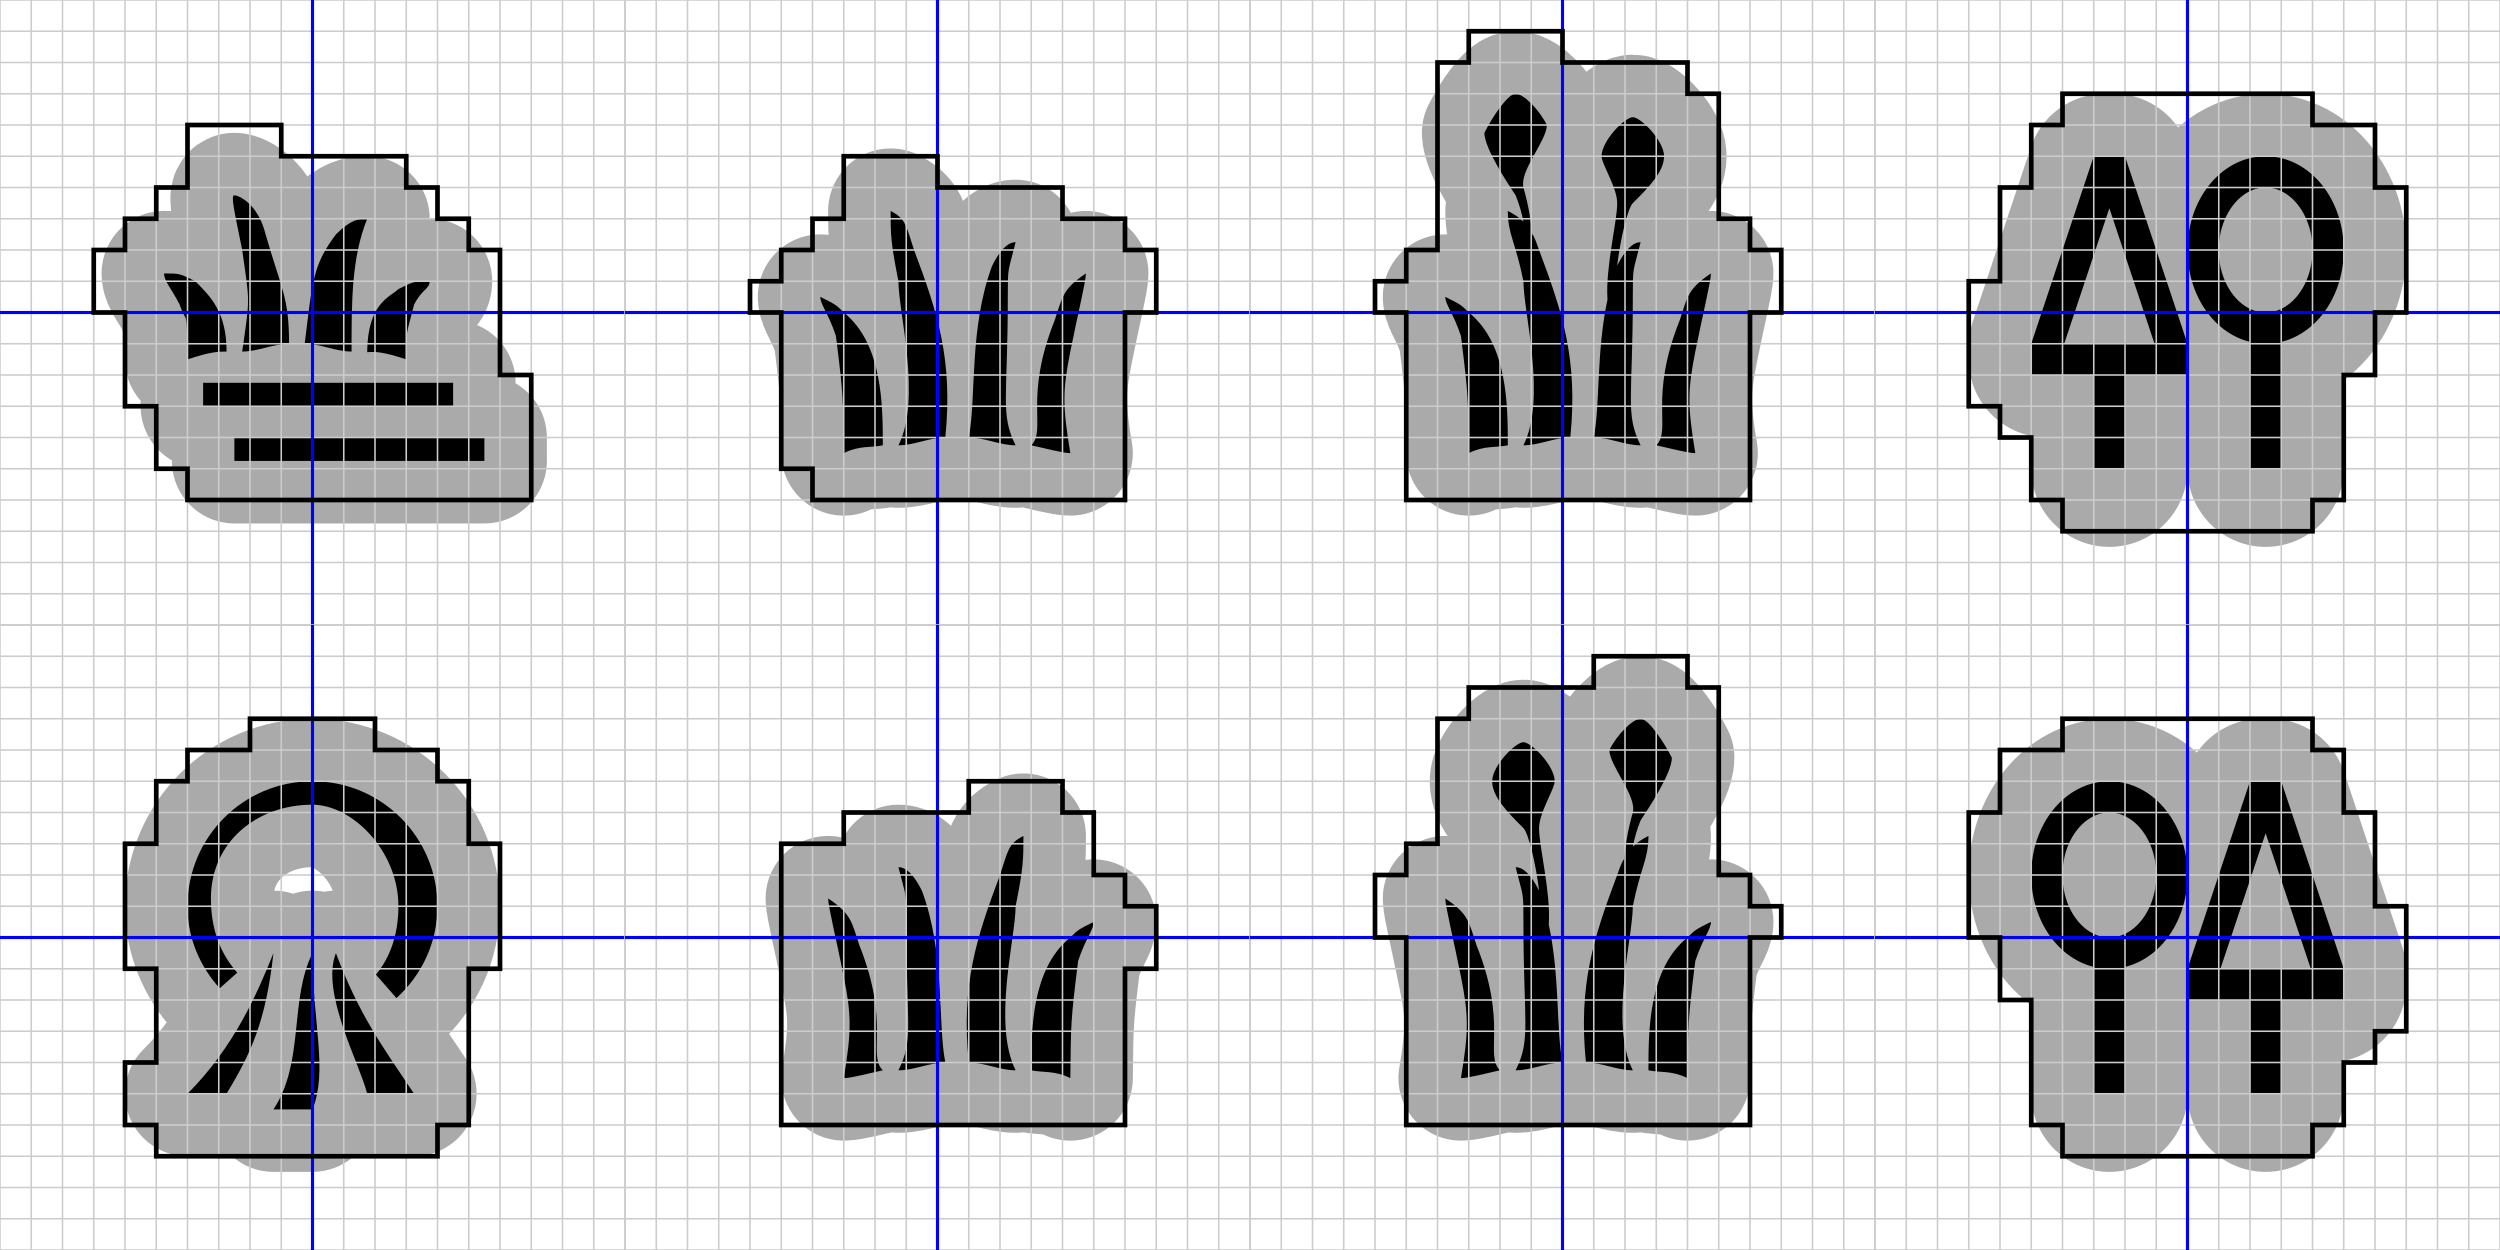
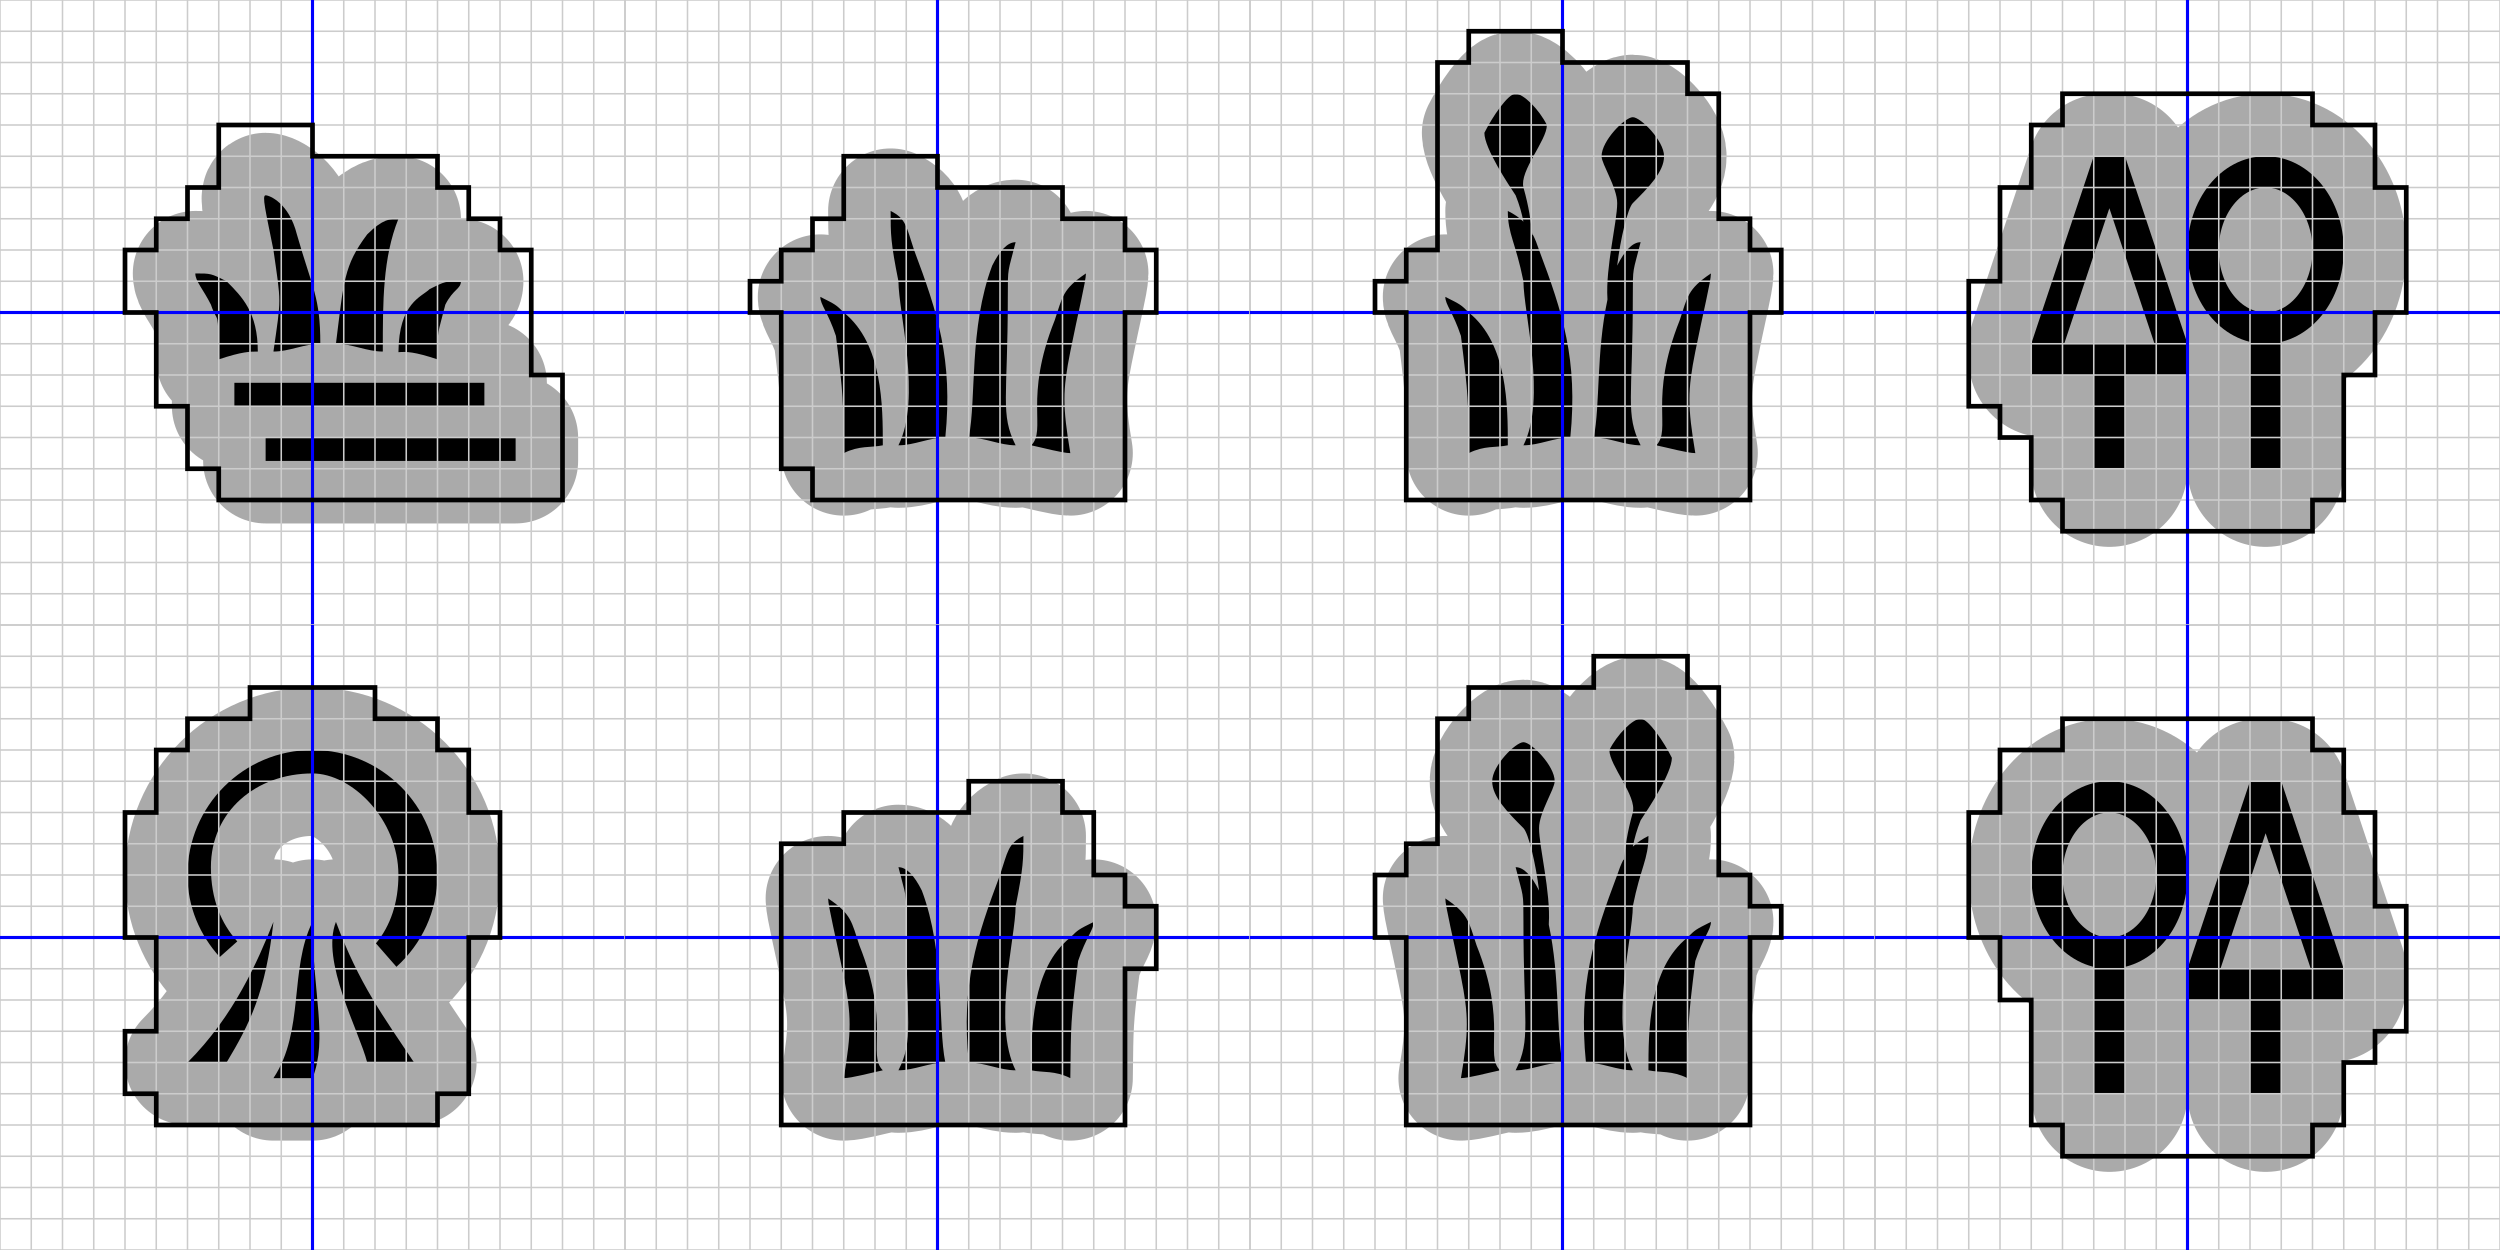
<svg xmlns="http://www.w3.org/2000/svg" xmlns:xlink="http://www.w3.org/1999/xlink" version="1.1" width="800" height="400" viewBox="0 0 80 40">
  <defs>
    <g id="grid">
      <path d="m-10,-10 v20 m1,0 v-20 m1,0 v20 m1,0 v-20 m1,0 v20 m1,0 v-20 m1,0 v20 m1,0 v-20 m1,0 v20 m1,0 v-20 m1,0 v20 m1,0 v-20 m1,0 v20 m1,0 v-20 m1,0 v20 m1,0 v-20 m1,0 v20 m1,0 v-20 m1,0 v20 m1,0 v-20 m1,0 v20" stroke-width=".05" stroke="#ccc" fill="none" />
      <path d="m-10,-10 h20 m0,1 h-20 m0,1 h20 m0,1 h-20 m0,1 h20 m0,1 h-20 m0,1 h20 m0,1 h-20 m0,1 h20 m0,1 h-20 m0,1 h20 m0,1 h-20 m0,1 h20 m0,1 h-20 m0,1 h20 m0,1 h-20 m0,1 h20 m0,1 h-20 m0,1 h20 m0,1 h-20 m0,1 h20" stroke-width=".05" stroke="#ccc" fill="none" />
      <path d="m0,-10 v20 m-10,-10 h20" stroke-width=".1" stroke="blue" fill="none" />
    </g>
  </defs>
  <g id="bog" transform="translate(10,10)">
-     <path d="m-3.5,2.25 h8 v0.75 h-8 z m1,1.75 h8 v0.75 h-8 z m-2.25,-5.25 c0,.25 .25,.5 .5,1 .236,.7 .225,-.01 .25,1.75 .75,-.25 1,-.25 1.25,-.25 0,-1.25 -.5,-1.75 -1,-2.25 -.5,-.25 -.5,-.25 -1,-.25 z m2.25,-2.5 c-0.125,0 0,.5 .25,1.75 .25,1.75 .25,1.5 0,3.25 .5,0 1,-.25 1.5,-.25 0,-1.5 -.25,-1.75 -.75,-3.5 -.25,-1 -.875,-1.25 -1,-1.25 z m4.25,.75 c-0.25,0 -.5,0 -1,.5 -.75,1 -.75,1.5 -1,3.5 .5,0 1,.25 1.5,.25 -.001,-1.62 0,-3 .5,-4.25 z m2,2 c0,.25 -.25,.25 -.5,.75 -.25,1 -.25,.75 -.25,1.75 -.75,-.25 -1,-.25 -1.25,-.23 .011,-1.59 .75,-1.77 1,-2.02 .5,-.25 .5,-.25 1,-.25 z" stroke="#aaa" stroke-width="4" stroke-linejoin="round" />
-     <path d="m-3.5,2.25 h8 v0.75 h-8 z m1,1.75 h8 v0.75 h-8 z m-2.25,-5.25 c0,.25 .25,.5 .5,1 .236,.7 .225,-.01 .25,1.75 .75,-.25 1,-.25 1.25,-.25 0,-1.25 -.5,-1.75 -1,-2.25 -.5,-.25 -.5,-.25 -1,-.25 z m2.25,-2.5 c-0.125,0 0,.5 .25,1.75 .25,1.75 .25,1.5 0,3.25 .5,0 1,-.25 1.5,-.25 0,-1.5 -.25,-1.75 -.75,-3.5 -.25,-1 -.875,-1.25 -1,-1.25 z m4.25,.75 c-0.25,0 -.5,0 -1,.5 -.75,1 -.75,1.5 -1,3.5 .5,0 1,.25 1.5,.25 -.001,-1.62 0,-3 .5,-4.25 z m2,2 c0,.25 -.25,.25 -.5,.75 -.25,1 -.25,.75 -.25,1.75 -.75,-.25 -1,-.25 -1.25,-.23 .011,-1.59 .75,-1.77 1,-2.02 .5,-.25 .5,-.25 1,-.25 z" />
+     <path d="m-2.5,2.25 h8 v0.75 h-8 z m1,1.75 h8 v0.75 h-8 z m-2.25,-5.25 c0,.25 .25,.5 .5,1 .236,.7 .225,-.01 .25,1.75 .75,-.25 1,-.25 1.25,-.25 0,-1.25 -.5,-1.75 -1,-2.25 -.5,-.25 -.5,-.25 -1,-.25 z m2.25,-2.5 c-0.125,0 0,.5 .25,1.75 .25,1.75 .25,1.5 0,3.25 .5,0 1,-.25 1.5,-.25 0,-1.5 -.25,-1.75 -.75,-3.5 -.25,-1 -.875,-1.25 -1,-1.25 z m4.25,.75 c-0.25,0 -.5,0 -1,.5 -.75,1 -.75,1.5 -1,3.5 .5,0 1,.25 1.5,.25 -.001,-1.62 0,-3 .5,-4.25 z m2,2 c0,.25 -.25,.25 -.5,.75 -.25,1 -.25,.75 -.25,1.75 -.75,-.25 -1,-.25 -1.25,-.23 .011,-1.59 .75,-1.77 1,-2.02 .5,-.25 .5,-.25 1,-.25 z" stroke="#aaa" stroke-width="4" stroke-linejoin="round" />
+     <path d="m-2.5,2.25 h8 v0.75 h-8 z m1,1.75 h8 v0.75 h-8 z m-2.25,-5.25 c0,.25 .25,.5 .5,1 .236,.7 .225,-.01 .25,1.75 .75,-.25 1,-.25 1.25,-.25 0,-1.25 -.5,-1.75 -1,-2.25 -.5,-.25 -.5,-.25 -1,-.25 z m2.25,-2.5 c-0.125,0 0,.5 .25,1.75 .25,1.75 .25,1.5 0,3.25 .5,0 1,-.25 1.5,-.25 0,-1.5 -.25,-1.75 -.75,-3.5 -.25,-1 -.875,-1.25 -1,-1.25 z m4.25,.75 c-0.25,0 -.5,0 -1,.5 -.75,1 -.75,1.5 -1,3.5 .5,0 1,.25 1.5,.25 -.001,-1.62 0,-3 .5,-4.25 z m2,2 c0,.25 -.25,.25 -.5,.75 -.25,1 -.25,.75 -.25,1.75 -.75,-.25 -1,-.25 -1.25,-.23 .011,-1.59 .75,-1.77 1,-2.02 .5,-.25 .5,-.25 1,-.25 z" />
    <use xlink:href="#grid" />
-     <path d="m-1,-6 v1 h4 v1 h1 v1 h1 v1 h1 v4 h1 v4 h-11 v-1 h-1 v-2 h-1 v-3 h-1 v-2 h1 v-1 h1 v-1 h1 v-2 z" stroke="black" stroke-width=".15" fill="none" />
+     <path d="m0,-6 v1 h4 v1 h1 v1 h1 v1 h1 v4 h1 v4 h-11 v-1 h-1 v-2 h-1 v-3 h-1 v-2 h1 v-1 h1 v-1 h1 v-2 z" stroke="black" stroke-width=".15" fill="none" />
  </g>
  <g id="mangrove" transform="translate(10,30)">
-     <path d="m0,-5 c-2.209,0 -4,1.791 -4,4 0,1.025 .398,1.924 1.031,2.625 l0.562,-.5 c-0.516,-.577 -.844,-1.347 -.844,-2.375 0,-1.795 1.455,-3 3.25,-3 1.25,0 2.75,1.455 2.75,3.25 0,.872 -.25,1.624 -.719,2.188 l0.656,.75 c0.801,-.724 1.312,-1.769 1.312,-2.938 0,-2.209 -1.791,-4 -4,-4 z m-1.25,5.5 c-0.25,2.25 -.75,3.25 -1.5,4.5 h-1.25 c1.5,-1.5 2.25,-3.25 2.75,-4.5 z m1.25,0 c0,2.25 .5,3.75 0,5 h-1.25 c1,-1.5 .5,-3.5 1.25,-5 z m0.75,0 c0.75,2 1.5,3 2.5,4.5 h-1.5 c-0.25,-1 -1.5,-3.25 -1,-4.5 z" stroke="#aaa" stroke-width="4" stroke-linejoin="round" />
-     <path d="m0,-5 c-2.209,0 -4,1.791 -4,4 0,1.025 .398,1.924 1.031,2.625 l0.562,-.5 c-0.516,-.577 -.844,-1.347 -.844,-2.375 0,-1.795 1.455,-3 3.25,-3 1.25,0 2.75,1.455 2.75,3.25 0,.872 -.25,1.624 -.719,2.188 l0.656,.75 c0.801,-.724 1.312,-1.769 1.312,-2.938 0,-2.209 -1.791,-4 -4,-4 z m-1.25,5.5 c-0.25,2.25 -.75,3.25 -1.5,4.5 h-1.25 c1.5,-1.5 2.25,-3.25 2.75,-4.5 z m1.25,0 c0,2.25 .5,3.75 0,5 h-1.25 c1,-1.5 .5,-3.5 1.25,-5 z m0.75,0 c0.75,2 1.5,3 2.5,4.5 h-1.5 c-0.25,-1 -1.5,-3.25 -1,-4.5 z" />
+     <path d="m0,-6 c-2.209,0 -4,1.791 -4,4 0,1.025 .398,1.924 1.031,2.625 l0.562,-.5 c-0.516,-.577 -.844,-1.347 -.844,-2.375 0,-1.795 1.455,-3 3.25,-3 1.25,0 2.75,1.455 2.75,3.25 0,.872 -.25,1.624 -.719,2.188 l0.656,.75 c0.801,-.724 1.312,-1.769 1.312,-2.938 0,-2.209 -1.791,-4 -4,-4 z m-1.25,5.5 c-0.25,2.25 -.75,3.25 -1.5,4.5 h-1.25 c1.5,-1.5 2.25,-3.25 2.75,-4.5 z m1.25,0 c0,2.25 .5,3.75 0,5 h-1.25 c1,-1.5 .5,-3.5 1.25,-5 z m0.75,0 c0.75,2 1.5,3 2.5,4.5 h-1.5 c-0.25,-1 -1.5,-3.25 -1,-4.5 z" stroke="#aaa" stroke-width="4" stroke-linejoin="round" />
+     <path d="m0,-6 c-2.209,0 -4,1.791 -4,4 0,1.025 .398,1.924 1.031,2.625 l0.562,-.5 c-0.516,-.577 -.844,-1.347 -.844,-2.375 0,-1.795 1.455,-3 3.25,-3 1.25,0 2.75,1.455 2.75,3.25 0,.872 -.25,1.624 -.719,2.188 l0.656,.75 c0.801,-.724 1.312,-1.769 1.312,-2.938 0,-2.209 -1.791,-4 -4,-4 z m-1.25,5.5 c-0.25,2.25 -.75,3.25 -1.5,4.5 h-1.25 c1.5,-1.5 2.25,-3.25 2.75,-4.5 z m1.25,0 c0,2.25 .5,3.75 0,5 h-1.25 c1,-1.5 .5,-3.5 1.25,-5 z m0.75,0 c0.75,2 1.5,3 2.5,4.5 h-1.5 c-0.25,-1 -1.5,-3.25 -1,-4.5 z" />
    <use xlink:href="#grid" />
-     <path d="m2,-7 v1 h2 v1 h1 v2 h1 v4 h-1 v5 h-1 v1 h-9 v-1 h-1 v-2 h1 v-3 h-1 v-4 h1 v-2 h1 v-1 h2 v-1 z" stroke="black" stroke-width=".15" fill="none" />
+     <path d="m2,-8 v1 h2 v1 h1 v2 h1 v4 h-1 v5 h-1 v1 h-9 v-1 h-1 v-2 h1 v-3 h-1 v-4 h1 v-2 h1 v-1 h2 v-1 z" stroke="black" stroke-width=".15" fill="none" />
  </g>
  <g id="marsh1" transform="translate(30,10)">
    <path d="m4.75,-1.25 c0,.25 -.25,1.25 -.5,2.5 s-.25,1.75 0,3.25 c-.25,0 -.866,-.17 -1.25,-.25 .5,-.5 -.25,-1.5 .75,-4 .25,-.75 .25,-1 1,-1.5 z m-8.5,.75 c0,.25 .25,.5 .5,1.25 .25,2 .225,1.99 .25,3.75 .5,-.25 .866,-.17 1.25,-.25 0,-1.25 0,-3.25 -1.25,-4.25 -.25,-.25 -.25,-.25 -.75,-.5 z m6.25,-1.75 c-.25,0 -.5,.25 -.75,.75 -.75,2 -.5,4.25 -.75,5.5 .5,0 1,.25 1.5,.25 -.5,-1 -.25,-1.5 -.25,-4.75 0,-1 0,-.75 .25,-1.75 z m-4,-1 c0,.75 0,1 .25,2.25 0,1 .75,3.75 0,5.25 .5,0 1,-.25 1.5,-.25 .25,-2.5 -.25,-4 -1,-6 -.25,-.75 -.25,-1 -.75,-1.25 z" stroke="#aaa" stroke-width="4" stroke-linejoin="round" />
    <path d="m4.75,-1.25 c0,.25 -.25,1.25 -.5,2.5 s-.25,1.75 0,3.25 c-.25,0 -.866,-.17 -1.25,-.25 .5,-.5 -.25,-1.5 .75,-4 .25,-.75 .25,-1 1,-1.5 z m-8.5,.75 c0,.25 .25,.5 .5,1.25 .25,2 .225,1.99 .25,3.75 .5,-.25 .866,-.17 1.25,-.25 0,-1.25 0,-3.25 -1.25,-4.25 -.25,-.25 -.25,-.25 -.75,-.5 z m6.25,-1.75 c-.25,0 -.5,.25 -.75,.75 -.75,2 -.5,4.25 -.75,5.5 .5,0 1,.25 1.5,.25 -.5,-1 -.25,-1.5 -.25,-4.75 0,-1 0,-.75 .25,-1.75 z m-4,-1 c0,.75 0,1 .25,2.25 0,1 .75,3.75 0,5.25 .5,0 1,-.25 1.5,-.25 .25,-2.5 -.25,-4 -1,-6 -.25,-.75 -.25,-1 -.75,-1.25 z" />
    <use xlink:href="#grid" />
    <path d="m0,-5 v1 h4 v1 h2 v1 h1 v2 h-1 v6 h-10 v-1 h-1 v-5 h-1 v-1 h1 v-1 h1 v-1 h1 v-2 z" stroke="black" stroke-width=".15" fill="none" />
  </g>
  <g id="marsh2" transform="translate(30,30)">
    <path d="m-3.5,-1.25 c0,.25 .25,1.25 .5,2.5 s.25,1.75 0,3.25 c.25,0 .866,-.17 1.25,-.25 -.5,-.5 .25,-1.5 -.75,-4 -.25,-.75 -.25,-1 -1,-1.5 z m8.5,.75 c0,.25 -.25,.5 -.5,1.25 -.25,2 -.225,1.99 -.25,3.75 -.5,-.25 -.866,-.17 -1.25,-.25 0,-1.25 0,-3.25 1.25,-4.25 .25,-.25 .25,-.25 .75,-.5 z m-6.25,-1.75 c.25,0 .5,.25 .75,.75 .75,2 .5,4.25 .75,5.5 -.5,0 -1,.25 -1.5,.25 .5,-1 .25,-1.5 .25,-4.75 0,-1 0,-.75 -.25,-1.75 z m4,-1 c0,.75 0,1 -.25,2.25 0,1 -.75,3.75 0,5.25 -.5,0 -1,-.25 -1.5,-.25 -.25,-2.5 .25,-4 1,-6 .25,-.75 .25,-1 .75,-1.25 z" stroke="#aaa" stroke-width="4" stroke-linejoin="round" />
    <path d="m-3.5,-1.25 c0,.25 .25,1.25 .5,2.5 s.25,1.75 0,3.25 c.25,0 .866,-.17 1.25,-.25 -.5,-.5 .25,-1.5 -.75,-4 -.25,-.75 -.25,-1 -1,-1.5 z m8.5,.75 c0,.25 -.25,.5 -.5,1.25 -.25,2 -.225,1.99 -.25,3.75 -.5,-.25 -.866,-.17 -1.25,-.25 0,-1.25 0,-3.25 1.25,-4.25 .25,-.25 .25,-.25 .75,-.5 z m-6.25,-1.75 c.25,0 .5,.25 .75,.75 .75,2 .5,4.25 .75,5.5 -.5,0 -1,.25 -1.5,.25 .5,-1 .25,-1.5 .25,-4.75 0,-1 0,-.75 -.25,-1.75 z m4,-1 c0,.75 0,1 -.25,2.25 0,1 -.75,3.75 0,5.25 -.5,0 -1,-.25 -1.5,-.25 -.25,-2.5 .25,-4 1,-6 .25,-.75 .25,-1 .75,-1.25 z" />
    <use xlink:href="#grid" />
    <path d="m4,-5 v1 h1 v2 h1 v1 h1 v2 h-1 v5 h-11 v-9 h2 v-1 h4 v-1 z" stroke="black" stroke-width=".15" fill="none" />
  </g>
  <g id="reed1" transform="translate(50,10)">
    <path d="m-1.5,-7 c-.25,0 -.75,.75 -1,1.25 0,.5 .778,1.667 1,2 .121,.302 .199,.579 .25,.844 -.137,-.135 -.297,-.242 -.5,-.344 0,.75 .25,1 .5,2.25 0,1 .75,3.75 0,5.25 .5,0 1,-.25 1.5,-.25 .25,-2.5 -.25,-4 -1,-6 -.062,-.188 -.121,-.336 -.188,-.469 -.007,-.014 -.024,-.018 -.031,-.031 -.044,-.412 -.101,-.869 -.281,-1.5 -.133,-.534 .75,-1.5 .75,-2 -.25,-.5 -.75,-1 -1,-1 z m3.75,.75 c-.25,0 -1,.75 -1,1.25 0,.25 .5,1 .5,1.5 0,.604 -.375,2.04 -.312,3.062 .001,.01 -.001,.021 0,.031 -.36,1.681 -.232,3.381 -.438,4.407 .5,0 1,.25 1.5,.25 -.5,-1 -.25,-1.5 -.25,-4.75 0,-1 0,-.75 .25,-1.75 -.25,0 -.5,.25 -.75,.75 .104,-.877 .342,-1.842 .5,-2 .5,-.5 1,-1 1,-1.5 s-.75,-1.25 -1,-1.25 z m-6,5.75 c0,.25 .25,.5 .5,1.25 .25,2 .225,1.99 .25,3.75 .5,-.25 .866,-.17 1.25,-.25 0,-1.25 0,-3.25 -1.25,-4.25 -.25,-.25 -.25,-.25 -.75,-.5z m8.5,-.75 c0,.25 -.25,1.25 -.5,2.5 s-.25,1.75 0,3.25 c-.25,0 -.866,-.17 -1.25,-.25 .5,-.5 -.25,-1.5 .75,-4 .25,-.75 .25,-1 1,-1.5 z" stroke="#aaa" stroke-width="4" stroke-linejoin="round" />
    <path d="m-1.5,-7 c-.25,0 -.75,.75 -1,1.25 0,.5 .778,1.667 1,2 .121,.302 .199,.579 .25,.844 -.137,-.135 -.297,-.242 -.5,-.344 0,.75 .25,1 .5,2.25 0,1 .75,3.75 0,5.25 .5,0 1,-.25 1.5,-.25 .25,-2.5 -.25,-4 -1,-6 -.062,-.188 -.121,-.336 -.188,-.469 -.007,-.014 -.024,-.018 -.031,-.031 -.044,-.412 -.101,-.869 -.281,-1.5 -.133,-.534 .75,-1.5 .75,-2 -.25,-.5 -.75,-1 -1,-1 z m3.75,.75 c-.25,0 -1,.75 -1,1.25 0,.25 .5,1 .5,1.5 0,.604 -.375,2.04 -.312,3.062 .001,.01 -.001,.021 0,.031 -.36,1.681 -.232,3.381 -.438,4.407 .5,0 1,.25 1.5,.25 -.5,-1 -.25,-1.5 -.25,-4.75 0,-1 0,-.75 .25,-1.75 -.25,0 -.5,.25 -.75,.75 .104,-.877 .342,-1.842 .5,-2 .5,-.5 1,-1 1,-1.5 s-.75,-1.25 -1,-1.25 z m-6,5.75 c0,.25 .25,.5 .5,1.25 .25,2 .225,1.99 .25,3.75 .5,-.25 .866,-.17 1.25,-.25 0,-1.25 0,-3.25 -1.25,-4.25 -.25,-.25 -.25,-.25 -.75,-.5z m8.5,-.75 c0,.25 -.25,1.25 -.5,2.5 s-.25,1.75 0,3.25 c-.25,0 -.866,-.17 -1.25,-.25 .5,-.5 -.25,-1.5 .75,-4 .25,-.75 .25,-1 1,-1.5 z" />
    <use xlink:href="#grid" />
    <path d="m0,-9 v1 h4 v1 h1 v4 h1 v1 h1 v2 h-1 v6 h-11 v-6 h-1 v-1 h1 v-1 h1 v-6 h1 v-1 z" stroke="black" stroke-width=".15" fill="none" />
  </g>
  <g id="reed2" transform="translate(50,30)">
    <path d="m2.5,-7 c.25,0 .75,.75 1,1.25 0,.5 -.778,1.667 -1,2 -.121,.302 -.199,.579 -.25,.844 .137,-.135 .297,-.242 .5,-.344 0,.75 -.25,1 -.5,2.25 0,1 -.75,3.75 0,5.25 -.5,0 -1,-.25 -1.5,-.25 -.25,-2.5 .25,-4 1,-6 .062,-.188 .121,-.336 .188,-.469 .007,-.014 .024,-.018 .031,-.031 .044,-.412 .101,-.869 .281,-1.5 .133,-.534 -.75,-1.5 -.75,-2 .25,-.5 .75,-1 1,-1 z m-3.75,.75 c.25,0 1,.75 1,1.25 0,.25 -.5,1 -.5,1.5 0,.604 .375,2.04 .312,3.062 .001,.01 .001,.021 0,.031 .36,1.681 .232,3.381 .438,4.407 -.5,0 -1,.25 -1.5,.25 .5,-1 .25,-1.5 .25,-4.75 0,-1 0,-.75 -.25,-1.75 .25,0 .5,.25 .75,.75 -.104,-.877 -.342,-1.842 -.5,-2 -.5,-.5 -1,-1 -1,-1.5 s.75,-1.25 1,-1.25 z m6,5.75 c0,.25 -.25,.5 -.5,1.25 -.25,2 -.225,1.99 -.25,3.75 -.5,-.25 -.866,-.17 -1.25,-.25 0,-1.25 0,-3.25 1.25,-4.25 .25,-.25 .25,-.25 .75,-.5 z m-8.5,-.75 c0,.25 .25,1.25 .5,2.5 s.25,1.75 0,3.25 c.25,0 .866,-.17 1.25,-.25 -.5,-.5 .25,-1.5 -.75,-4 -.25,-.75 -.25,-1 -1,-1.5 z" stroke="#aaa" stroke-width="4" stroke-linejoin="round" />
    <path d="m2.5,-7 c.25,0 .75,.75 1,1.25 0,.5 -.778,1.667 -1,2 -.121,.302 -.199,.579 -.25,.844 .137,-.135 .297,-.242 .5,-.344 0,.75 -.25,1 -.5,2.25 0,1 -.75,3.75 0,5.25 -.5,0 -1,-.25 -1.5,-.25 -.25,-2.5 .25,-4 1,-6 .062,-.188 .121,-.336 .188,-.469 .007,-.014 .024,-.018 .031,-.031 .044,-.412 .101,-.869 .281,-1.5 .133,-.534 -.75,-1.5 -.75,-2 .25,-.5 .75,-1 1,-1 z m-3.75,.75 c.25,0 1,.75 1,1.25 0,.25 -.5,1 -.5,1.5 0,.604 .375,2.04 .312,3.062 .001,.01 .001,.021 0,.031 .36,1.681 .232,3.381 .438,4.407 -.5,0 -1,.25 -1.5,.25 .5,-1 .25,-1.5 .25,-4.75 0,-1 0,-.75 -.25,-1.75 .25,0 .5,.25 .75,.75 -.104,-.877 -.342,-1.842 -.5,-2 -.5,-.5 -1,-1 -1,-1.5 s.75,-1.25 1,-1.25 z m6,5.75 c0,.25 -.25,.5 -.5,1.25 -.25,2 -.225,1.99 -.25,3.75 -.5,-.25 -.866,-.17 -1.25,-.25 0,-1.25 0,-3.25 1.25,-4.25 .25,-.25 .25,-.25 .75,-.5 z m-8.5,-.75 c0,.25 .25,1.25 .5,2.5 s.25,1.75 0,3.25 c.25,0 .866,-.17 1.25,-.25 -.5,-.5 .25,-1.5 -.75,-4 -.25,-.75 -.25,-1 -1,-1.5 z" />
    <use xlink:href="#grid" />
    <path d="m1,-9 v1 h-4 v1 h-1 v4 h-1 v1 h-1 v2 h1 v6 h11 v-6 h1 v-1 h-1 v-1 h-1 v-6 h-1 v-1 z" stroke="black" stroke-width=".15" fill="none" />
  </g>
  <g id="swamp1" transform="translate(70,10)">
    <path d="m-2.5,5 v-3.5 m-2,0 v-.419 l1.86,-5.581 h.279 l1.86,5.581 v.419 z m7,3.5 v-4.5 a2,2.5 0 0 1 0,-5 2,2.5 0 0 1 0,5" stroke="#aaa" stroke-width="5" stroke-linejoin="round" stroke-linecap="round" />
    <path d="m-2.5,5 v-3.5 m-2,0 v-.419 l1.86,-5.581 h.279 l1.86,5.581 v.419 z m7,3.5 v-4.5 a2,2.5 0 0 1 0,-5 2,2.5 0 0 1 0,5" stroke-width="1" stroke="black" fill="none" />
    <use xlink:href="#grid" />
    <path d="m4,-7 v1 h2 v2 h1 v4 h-1 v2 h-1 v4 h-1 v1 h-8 v-1 h-1 v-2 h-1 v-1 h-1 v-4 h1 v-3 h1 v-2 h1 v-1 z" stroke="black" stroke-width=".15" fill="none" />
  </g>
  <g id="swamp2" transform="translate(70,30)">
    <path d="m2.5,5 v-3.5 m-2,0 v-.419 l1.86,-5.581 h.279 l1.86,5.581 v.419 z m-3,3.5 v-4.5 a2,2.5 0 0 1 0,-5 2,2.5 0 0 1 0,5" stroke="#aaa" stroke-width="5" stroke-linejoin="round" stroke-linecap="round" />
    <path d="m2.5,5 v-3.5 m-2,0 v-.419 l1.86,-5.581 h.279 l1.86,5.581 v.419 z m-3,3.5 v-4.5 a2,2.5 0 0 1 0,-5 2,2.5 0 0 1 0,5" stroke-width="1" stroke="black" fill="none" />
    <use xlink:href="#grid" />
    <path d="m-4,-7 v1 h-2 v2 h-1 v4 h1 v2 h1 v4 h1 v1 h8 v-1 h1 v-2 h1 v-1 h1 v-4 h-1 v-3 h-1 v-2 h-1 v-1 z" stroke="black" stroke-width=".15" fill="none" />
  </g>
</svg>
